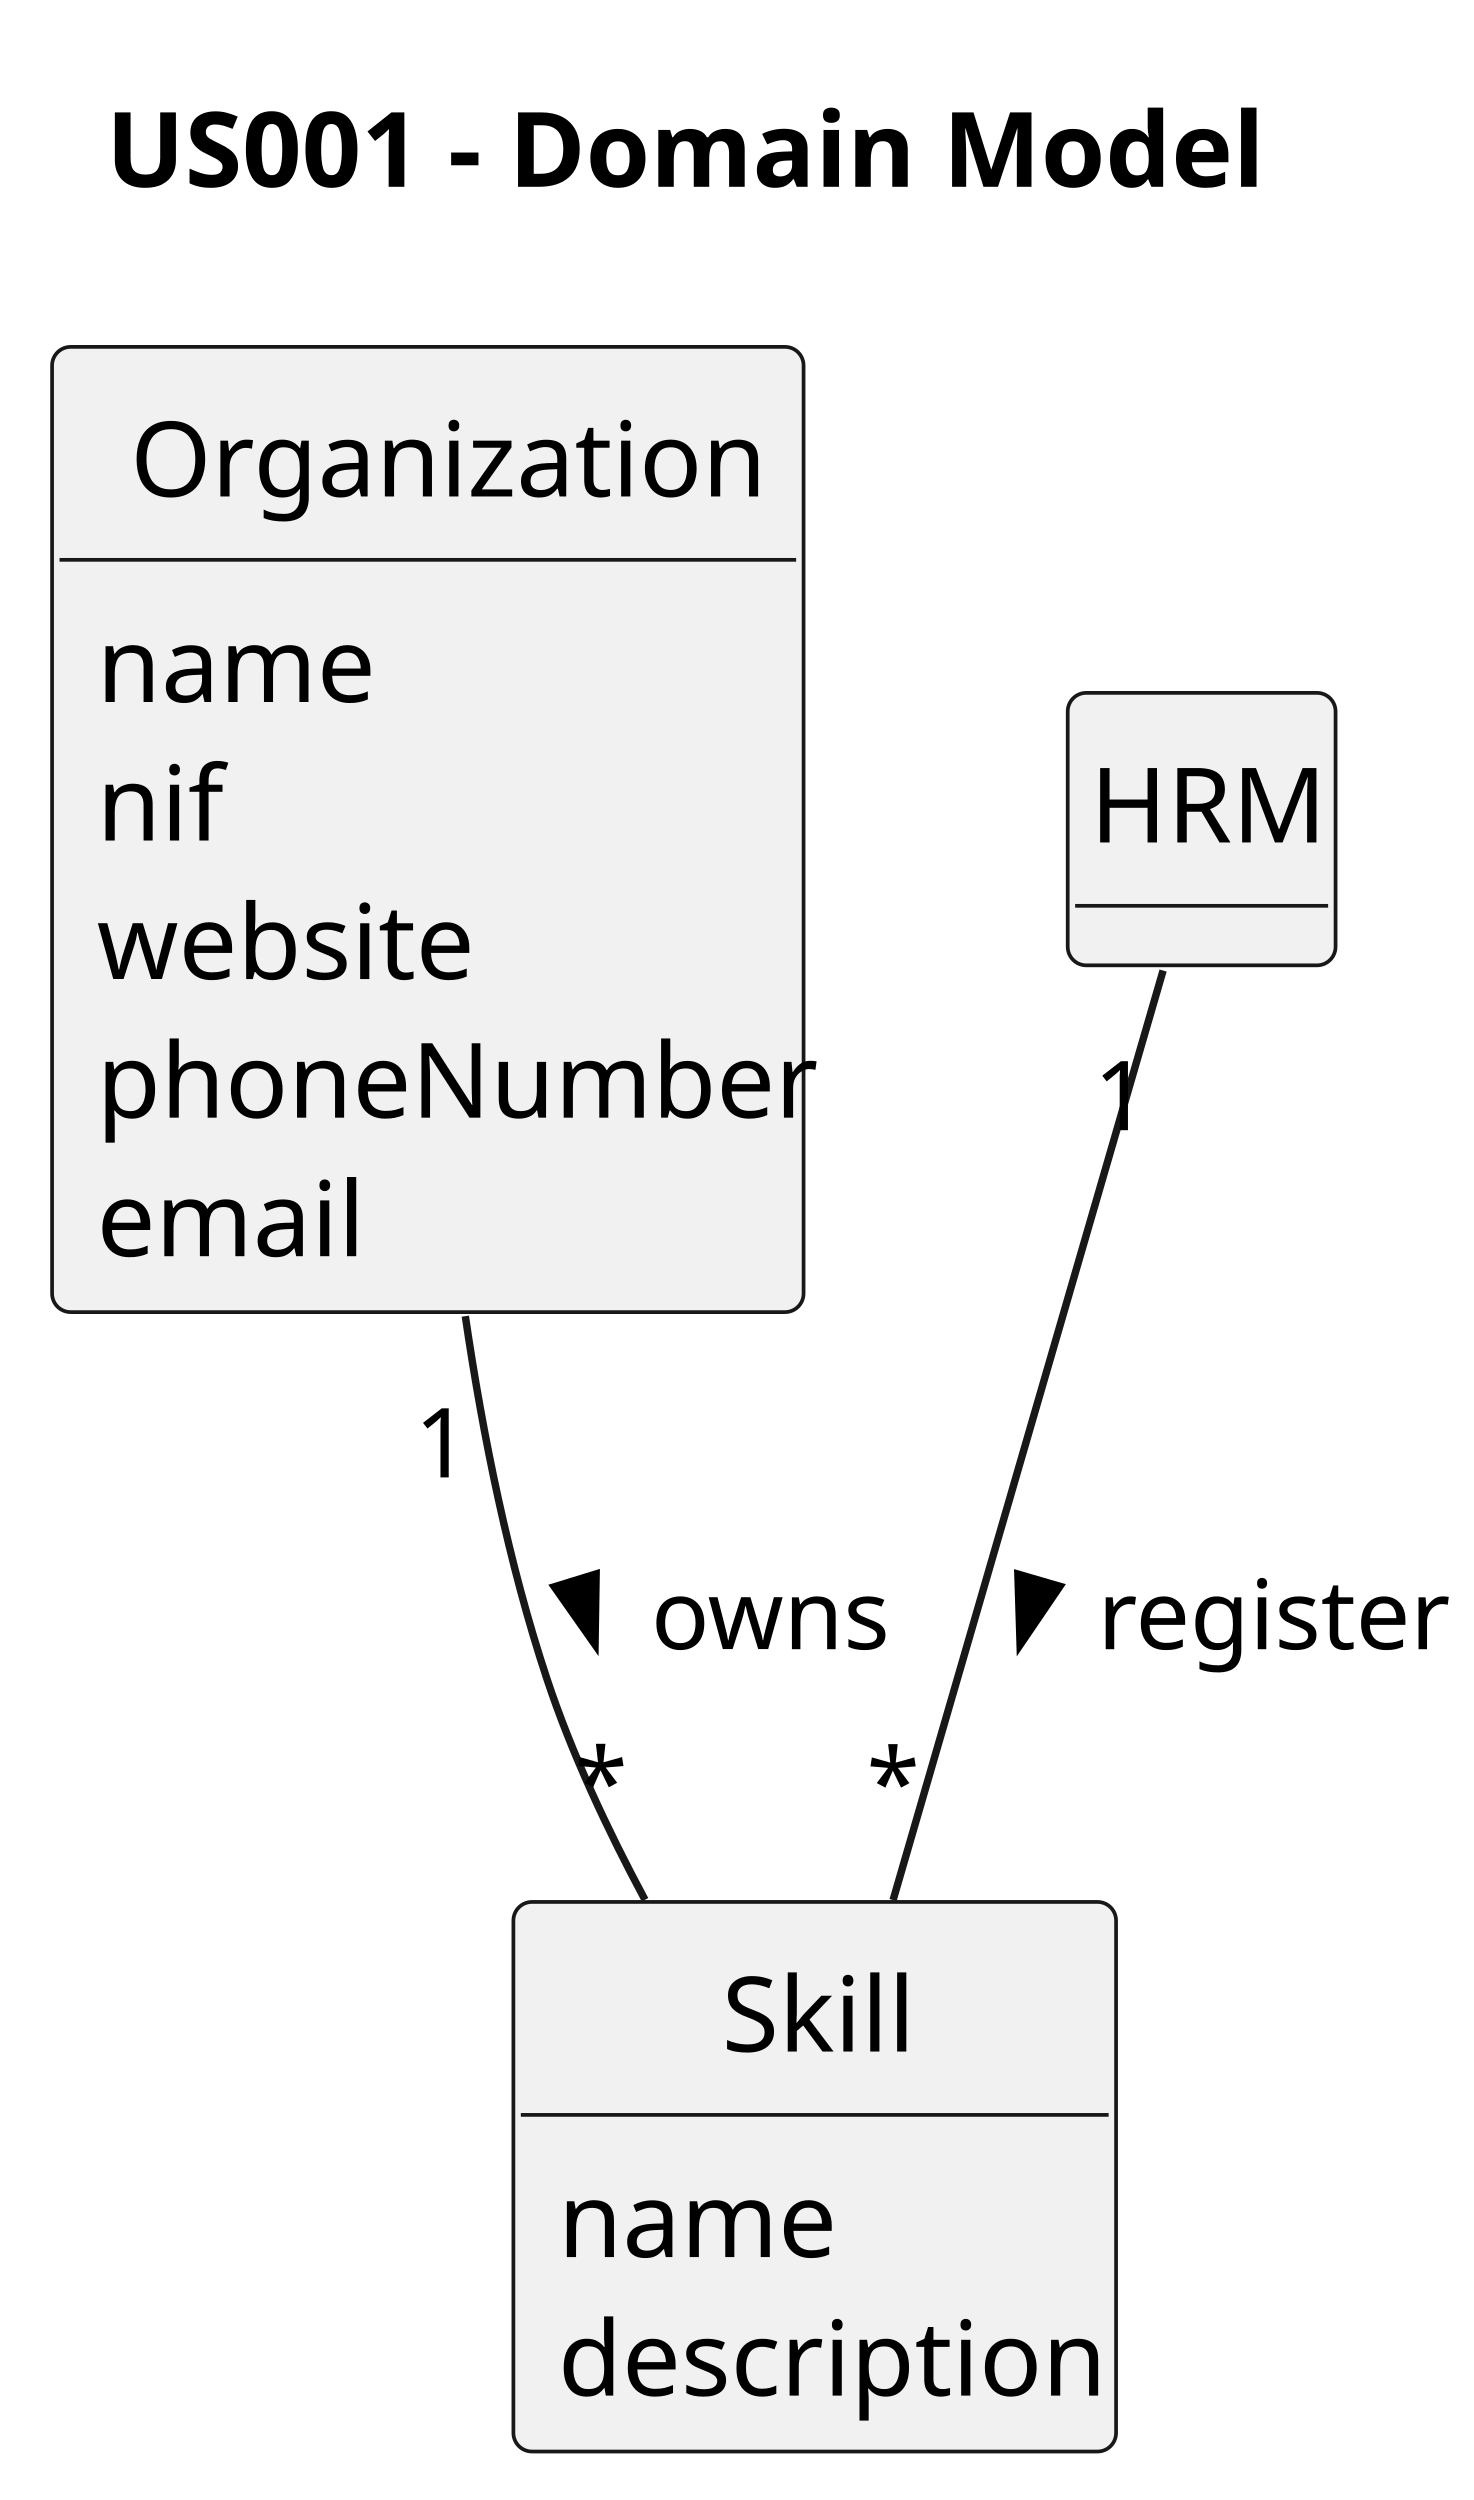
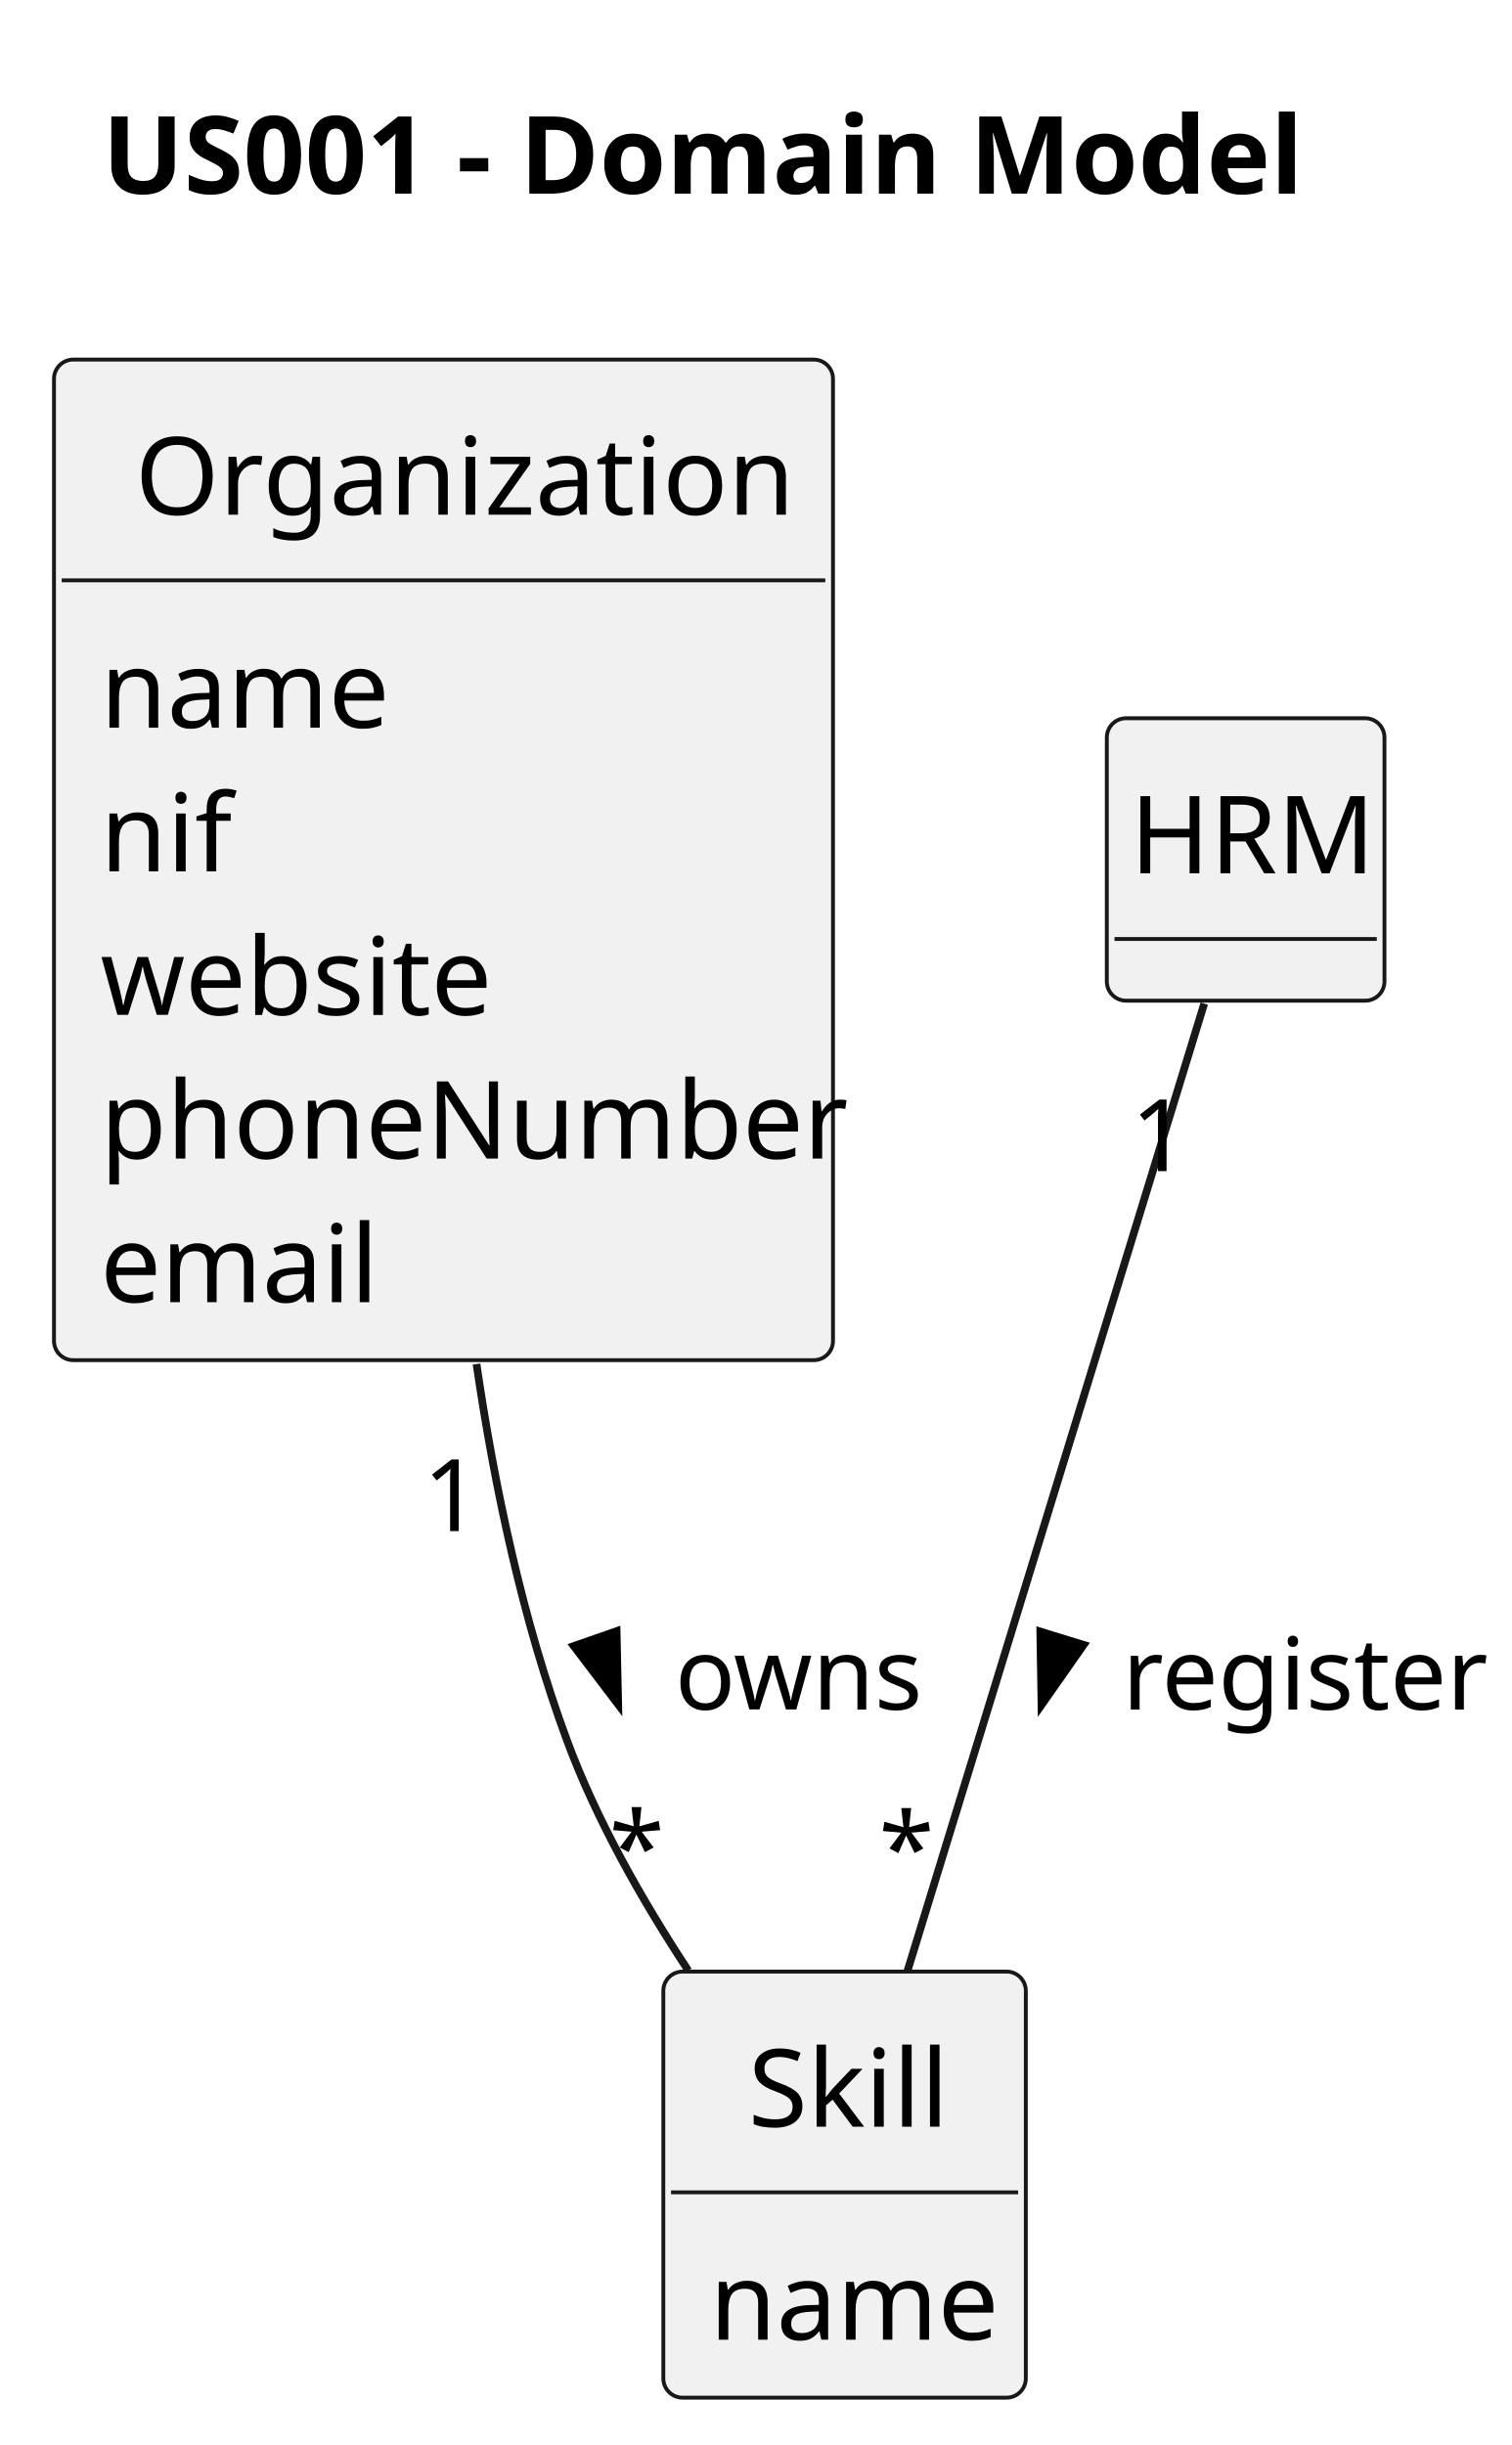
- <svg xmlns="http://www.w3.org/2000/svg" contentStyleType="text/css" height="336px" preserveAspectRatio="none" style="width:198px;height:336px;background:#FFFFFF;" version="1.1" viewBox="0 0 198 336" width="198px" zoomAndPan="magnify">
+ <svg xmlns="http://www.w3.org/2000/svg" contentStyleType="text/css" height="317px" preserveAspectRatio="none" style="width:196px;height:317px;background:#FFFFFF;" version="1.1" viewBox="0 0 196 317" width="196px" zoomAndPan="magnify">
  <defs />
  <g>
-     <text fill="#000000" font-family="sans-serif" font-size="14" font-weight="bold" lengthAdjust="spacing" textLength="156" x="14.25" y="25.107">US001 - Domain Model</text>
+     <text fill="#000000" font-family="sans-serif" font-size="14" font-weight="bold" lengthAdjust="spacing" textLength="156" x="13.25" y="25.107">US001 - Domain Model</text>
    <g id="elem_Organization">
      <rect codeLine="12" fill="#F1F1F1" height="129.727" id="Organization" rx="2.5" ry="2.5" style="stroke:#181818;stroke-width:0.5;" width="101" x="7" y="46.621" />
      <text fill="#000000" font-family="sans-serif" font-size="14" lengthAdjust="spacing" textLength="80" x="17.5" y="66.728">Organization</text>
      <line style="stroke:#181818;stroke-width:0.5;" x1="8" x2="107" y1="75.242" y2="75.242" />
      <text fill="#000000" font-family="sans-serif" font-size="14" lengthAdjust="spacing" textLength="35" x="13" y="94.35">name</text>
      <text fill="#000000" font-family="sans-serif" font-size="14" lengthAdjust="spacing" textLength="15" x="13" y="112.971">nif</text>
      <text fill="#000000" font-family="sans-serif" font-size="14" lengthAdjust="spacing" textLength="47" x="13" y="131.592">website</text>
      <text fill="#000000" font-family="sans-serif" font-size="14" lengthAdjust="spacing" textLength="89" x="13" y="150.213">phoneNumber</text>
      <text fill="#000000" font-family="sans-serif" font-size="14" lengthAdjust="spacing" textLength="33" x="13" y="168.834">email</text>
    </g>
    <g id="elem_Skill">
-       <rect codeLine="20" fill="#F1F1F1" height="73.863" id="Skill" rx="2.5" ry="2.5" style="stroke:#181818;stroke-width:0.5;" width="81" x="69" y="255.621" />
+       <rect codeLine="20" fill="#F1F1F1" height="55.242" id="Skill" rx="2.5" ry="2.5" style="stroke:#181818;stroke-width:0.5;" width="47" x="86" y="255.621" />
      <text fill="#000000" font-family="sans-serif" font-size="14" lengthAdjust="spacing" textLength="25" x="97" y="275.728">Skill</text>
-       <line style="stroke:#181818;stroke-width:0.5;" x1="70" x2="149" y1="284.242" y2="284.242" />
-       <text fill="#000000" font-family="sans-serif" font-size="14" lengthAdjust="spacing" textLength="35" x="75" y="303.35">name</text>
-       <text fill="#000000" font-family="sans-serif" font-size="14" lengthAdjust="spacing" textLength="69" x="75" y="321.971">description</text>
+       <line style="stroke:#181818;stroke-width:0.5;" x1="87" x2="132" y1="284.242" y2="284.242" />
+       <text fill="#000000" font-family="sans-serif" font-size="14" lengthAdjust="spacing" textLength="35" x="92" y="303.35">name</text>
    </g>
    <g id="elem_HRM">
      <rect codeLine="25" fill="#F1F1F1" height="36.621" id="HRM" rx="2.5" ry="2.5" style="stroke:#181818;stroke-width:0.5;" width="36" x="143.5" y="93.121" />
      <text fill="#000000" font-family="sans-serif" font-size="14" lengthAdjust="spacing" textLength="30" x="146.5" y="113.228">HRM</text>
      <line style="stroke:#181818;stroke-width:0.5;" x1="144.5" x2="178.5" y1="121.742" y2="121.742" />
    </g>
    <g id="link_Organization_Skill">
-       <path codeLine="29" d="M62.54,176.891 C64.91,193.061 68.39,210.201 73.5,225.621 C76.83,235.661 81.65,245.951 86.69,255.331 " fill="none" id="Organization-Skill" style="stroke:#181818;stroke-width:1.0;" />
-       <polygon fill="#000000" points="79.971,221.045,80.119,211.536,74.501,213.265,79.971,221.045" style="stroke:#000000;stroke-width:1.0;" />
+       <path codeLine="29" d="M61.78,176.851 C64.16,193.101 67.83,210.291 73.5,225.621 C77.33,235.981 83.28,246.441 89.24,255.491 " fill="none" id="Organization-Skill" style="stroke:#181818;stroke-width:1.0;" />
+       <polygon fill="#000000" points="80.148,220.987,79.941,211.479,74.392,213.417,80.148,220.987" style="stroke:#000000;stroke-width:1.0;" />
      <text fill="#000000" font-family="sans-serif" font-size="13" lengthAdjust="spacing" textLength="30" x="87.5" y="221.649">owns</text>
-       <text fill="#000000" font-family="sans-serif" font-size="13" lengthAdjust="spacing" textLength="7" x="55.699" y="198.556">1</text>
-       <text fill="#000000" font-family="sans-serif" font-size="13" lengthAdjust="spacing" textLength="5" x="77.182" y="244.241">*</text>
+       <text fill="#000000" font-family="sans-serif" font-size="13" lengthAdjust="spacing" textLength="7" x="54.86" y="198.512">1</text>
+       <text fill="#000000" font-family="sans-serif" font-size="13" lengthAdjust="spacing" textLength="5" x="78.977" y="244.17">*</text>
    </g>
    <g id="link_HRM_Skill">
-       <path codeLine="30" d="M156.32,130.441 C147.9,159.441 131.05,217.431 120.03,255.371 " fill="none" id="HRM-Skill" style="stroke:#181818;stroke-width:1.0;" />
-       <polygon fill="#000000" points="137.105,221.068,142.451,213.202,136.806,211.562,137.105,221.068" style="stroke:#000000;stroke-width:1.0;" />
-       <text fill="#000000" font-family="sans-serif" font-size="13" lengthAdjust="spacing" textLength="43" x="147.5" y="221.649">register</text>
-       <text fill="#000000" font-family="sans-serif" font-size="13" lengthAdjust="spacing" textLength="7" x="146.987" y="151.902">1</text>
-       <text fill="#000000" font-family="sans-serif" font-size="13" lengthAdjust="spacing" textLength="5" x="116.46" y="244.288">*</text>
+       <path codeLine="30" d="M156.13,130.121 C147,159.891 128.38,220.571 117.64,255.591 " fill="none" id="HRM-Skill" style="stroke:#181818;stroke-width:1.0;" />
+       <polygon fill="#000000" points="135.034,221.047,140.496,213.261,134.877,211.537,135.034,221.047" style="stroke:#000000;stroke-width:1.0;" />
+       <text fill="#000000" font-family="sans-serif" font-size="13" lengthAdjust="spacing" textLength="43" x="145.5" y="221.649">register</text>
+       <text fill="#000000" font-family="sans-serif" font-size="13" lengthAdjust="spacing" textLength="7" x="146.635" y="151.837">1</text>
+       <text fill="#000000" font-family="sans-serif" font-size="13" lengthAdjust="spacing" textLength="5" x="113.944" y="244.293">*</text>
    </g>
  </g>
</svg>
